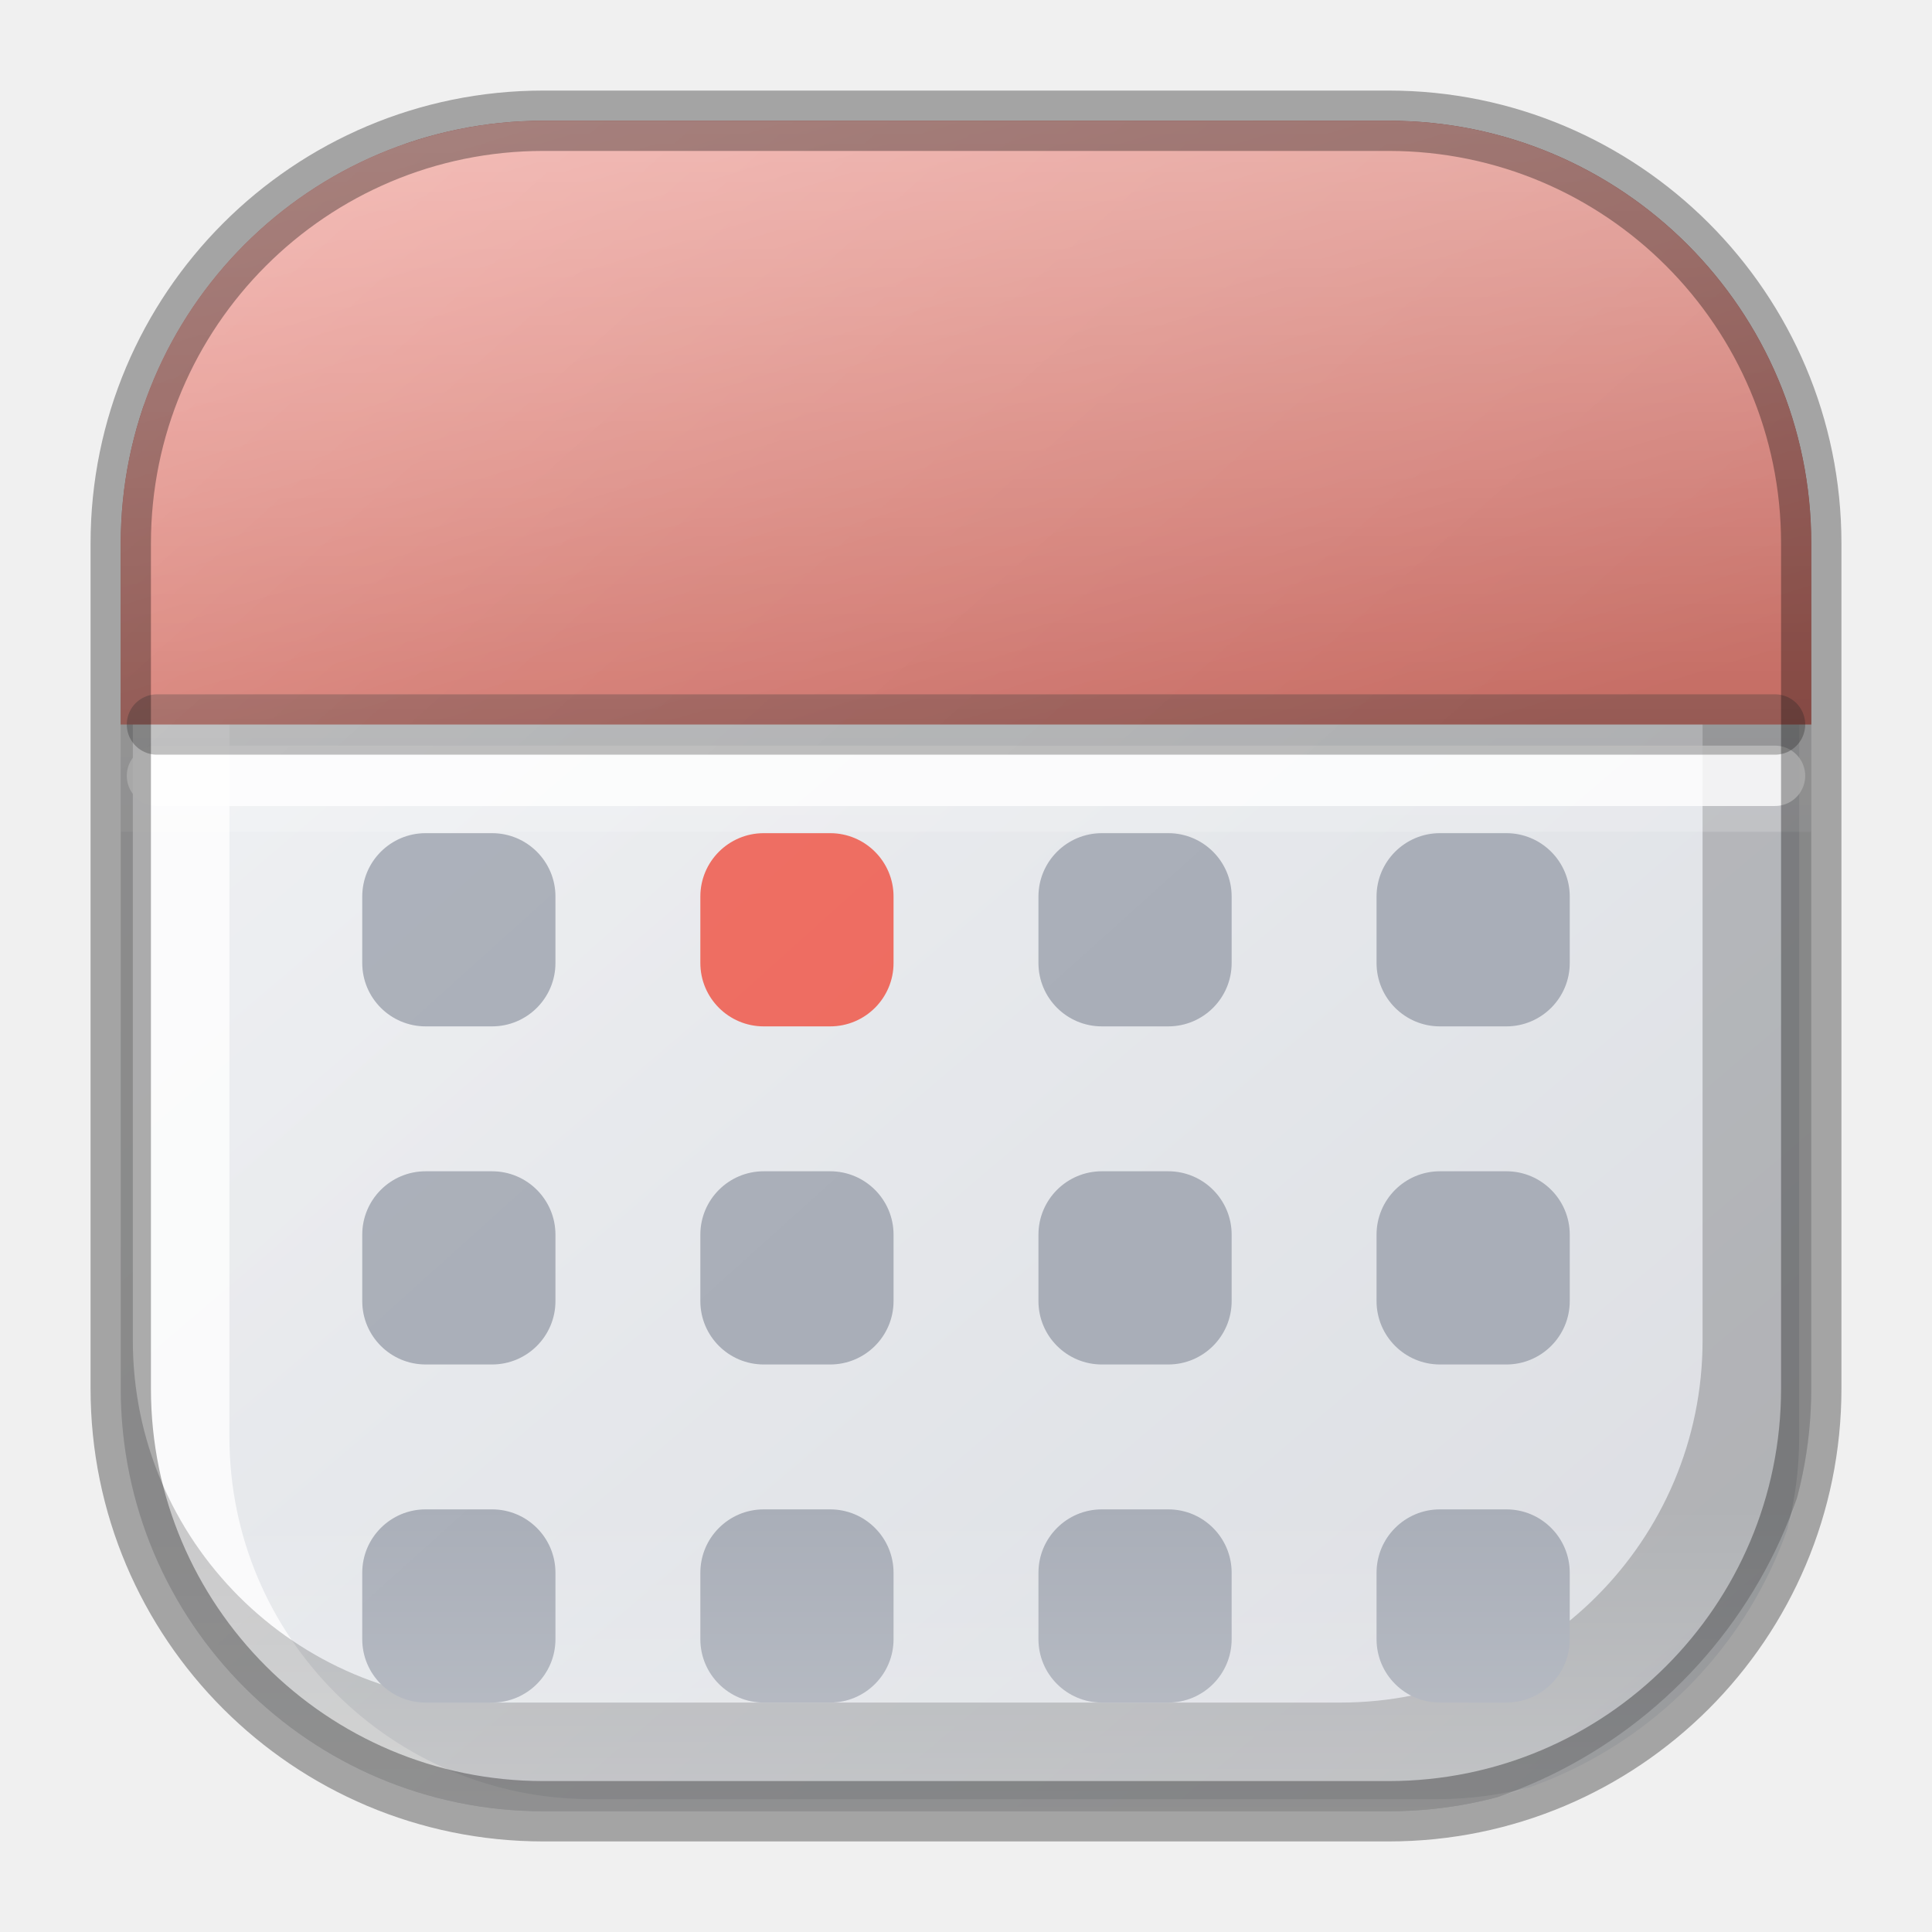
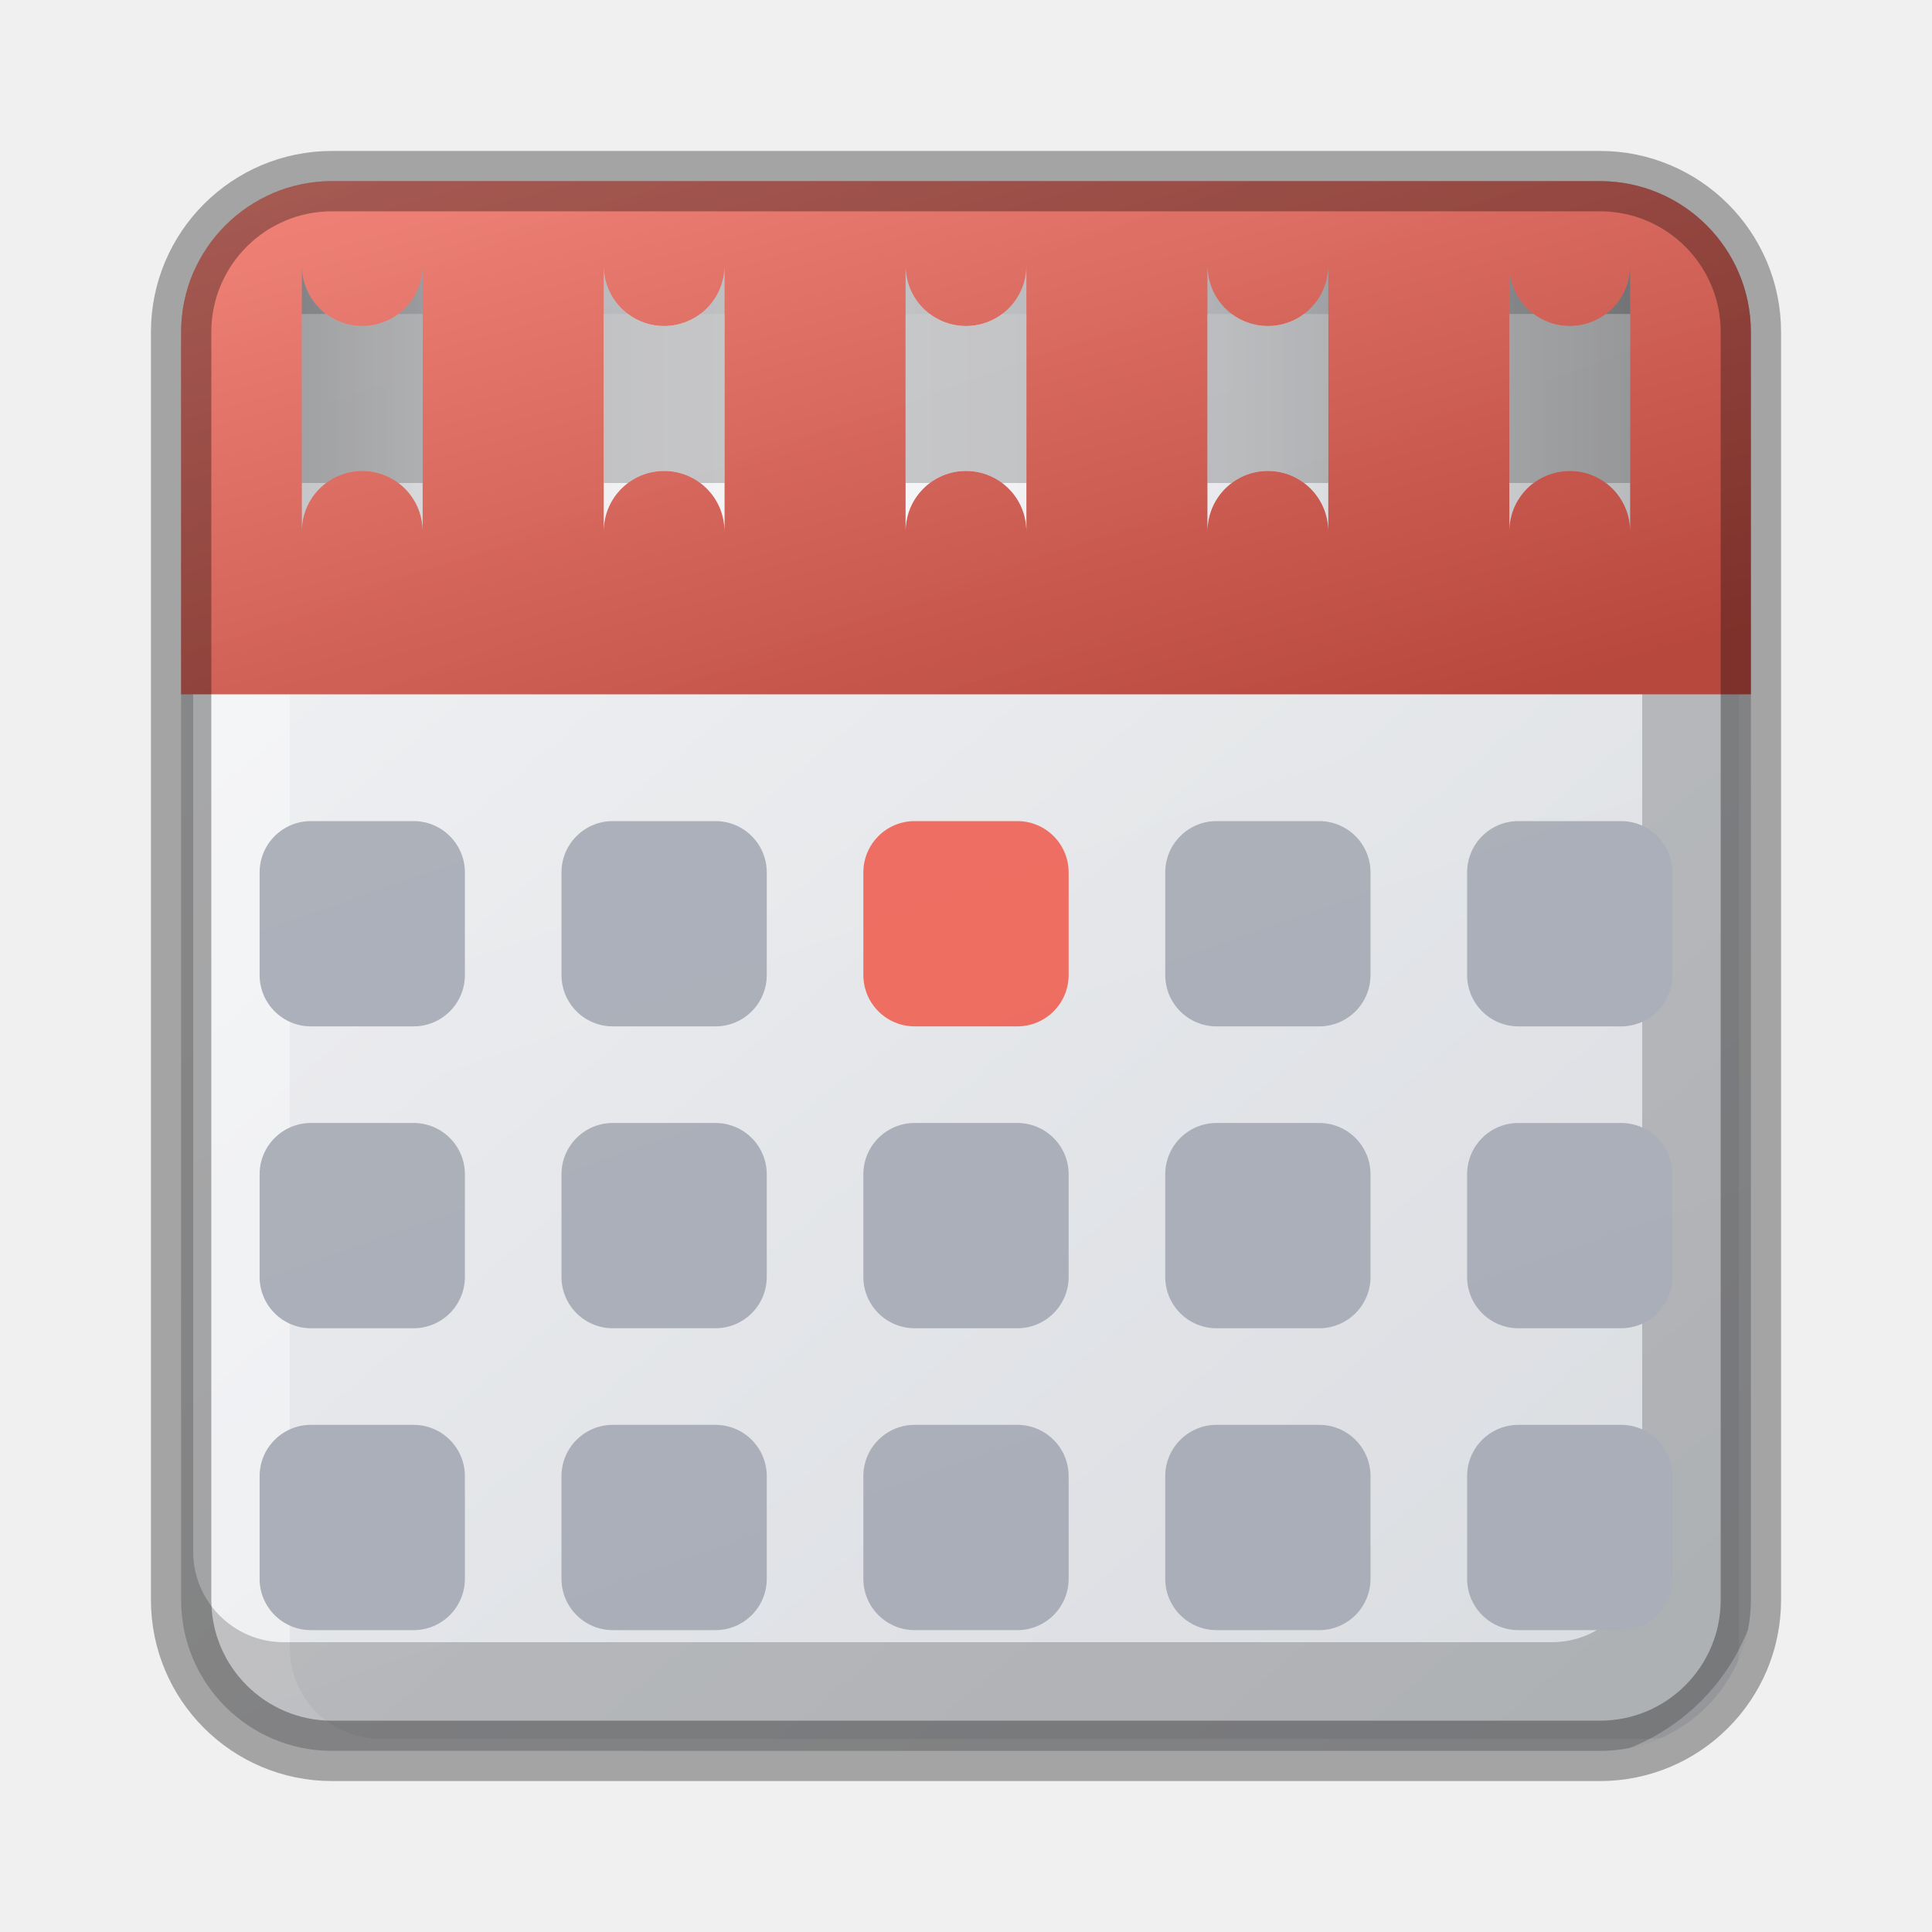
<svg xmlns="http://www.w3.org/2000/svg" viewBox="0 0 32 32" width="128" height="128">
  <defs>
-     <clipPath id="appCalendar-clip-tile">
-       <path d="M9 2h14a7 7 0 0 1 7 7v14a7 7 0 0 1-7 7H9a7 7 0 0 1-7-7V9a7 7 0 0 1 7-7Z" />
+     <clipPath id="appCalendar-clip-page">
+       <path d="M5.5 3h21a2.5 2.5 0 0 1 2.5 2.5v21a2.5 2.5 0 0 1 -2.5 2.5h-21a2.5 2.5 0 0 1 -2.5 -2.5v-21a2.5 2.5 0 0 1 2.5 -2.5Z" />
    </clipPath>
-     <linearGradient id="appCalendar-grad-tile" x1="0" y1="0" x2="0.85" y2="1">
-       <stop offset="0" stop-color="#f3f4f6" />
-       <stop offset="1" stop-color="#dbdee3" />
+     <linearGradient id="appCalendar-grad-page" x1="0" y1="0" x2="0.85" y2="1">
+       <stop offset="0" stop-color="#f2f3f5" />
+       <stop offset="1" stop-color="#d9dce1" />
    </linearGradient>
    <clipPath id="appCalendar-clip-header">
-       <path d="M9 2h14a7 7 0 0 1 7 7v3H2V9a7 7 0 0 1 7-7Z" />
+       <path d="M5.5 3h21a2.5 2.5 0 0 1 2.5 2.5V11.5H3V5.5A2.5 2.5 0 0 1 5.5 3Z" />
    </clipPath>
    <linearGradient id="appCalendar-grad-header" x1="0" y1="0" x2="0.85" y2="1">
-       <stop offset="0" stop-color="#f38378" />
-       <stop offset="1" stop-color="#bc483d" />
+       <stop offset="0" stop-color="#f27d72" />
+       <stop offset="1" stop-color="#b64439" />
+     </linearGradient>
+     <clipPath id="appCalendar-clip-rings">
+       <path d="M5 4.4L5 8.8A1 1 0 0 1 7 8.8L7 4.4A1 1 0 0 1 5 4.4ZM10 4.4L10 8.8A1 1 0 0 1 12 8.8L12 4.4A1 1 0 0 1 10 4.4ZM15 4.4L15 8.8A1 1 0 0 1 17 8.8L17 4.4A1 1 0 0 1 15 4.4ZM20 4.4L20 8.8A1 1 0 0 1 22 8.8L22 4.4A1 1 0 0 1 20 4.4ZM25 4.4L25 8.8A1 1 0 0 1 27 8.8L27 4.4A1 1 0 0 1 25 4.4Z" />
+     </clipPath>
+     <linearGradient id="appCalendar-grad-rings" x1="0" y1="0" x2="1" y2="0">
+       <stop offset="0" stop-color="#999b9f" />
+       <stop offset="0.204" stop-color="#e2e3e8" />
+       <stop offset="0.404" stop-color="#f2f3f5" />
+       <stop offset="0.672" stop-color="#dbdee3" />
+       <stop offset="1" stop-color="#888a8d" />
    </linearGradient>
    <clipPath id="appCalendar-clip-days">
-       <path d="M7.05 13.8h1.1a1.05 1.05 0 0 1 1.05 1.05v1.1a1.05 1.05 0 0 1 -1.05 1.05h-1.1a1.05 1.05 0 0 1 -1.05 -1.05v-1.1a1.05 1.05 0 0 1 1.05 -1.05Z M18.25 13.8h1.1a1.05 1.05 0 0 1 1.05 1.05v1.1a1.05 1.05 0 0 1 -1.05 1.05h-1.1a1.05 1.05 0 0 1 -1.05 -1.05v-1.1a1.05 1.05 0 0 1 1.05 -1.05Z M23.85 13.8h1.1a1.05 1.05 0 0 1 1.05 1.05v1.1a1.05 1.05 0 0 1 -1.05 1.05h-1.1a1.05 1.05 0 0 1 -1.05 -1.05v-1.1a1.05 1.05 0 0 1 1.05 -1.05Z M7.05 19.4h1.1a1.05 1.05 0 0 1 1.05 1.05v1.1a1.05 1.05 0 0 1 -1.05 1.05h-1.1a1.05 1.05 0 0 1 -1.05 -1.05v-1.1a1.05 1.05 0 0 1 1.05 -1.05Z M12.65 19.4h1.1a1.05 1.05 0 0 1 1.05 1.05v1.1a1.05 1.05 0 0 1 -1.05 1.05h-1.1a1.05 1.05 0 0 1 -1.05 -1.05v-1.1a1.05 1.05 0 0 1 1.05 -1.05Z M18.25 19.4h1.1a1.05 1.05 0 0 1 1.05 1.05v1.1a1.05 1.05 0 0 1 -1.05 1.05h-1.1a1.05 1.05 0 0 1 -1.05 -1.05v-1.1a1.05 1.05 0 0 1 1.05 -1.05Z M23.85 19.4h1.1a1.05 1.05 0 0 1 1.05 1.05v1.1a1.05 1.05 0 0 1 -1.05 1.05h-1.1a1.05 1.05 0 0 1 -1.05 -1.05v-1.1a1.05 1.05 0 0 1 1.05 -1.05Z M7.05 25.0h1.1a1.05 1.05 0 0 1 1.05 1.05v1.1a1.05 1.05 0 0 1 -1.05 1.05h-1.1a1.05 1.05 0 0 1 -1.05 -1.05v-1.1a1.05 1.05 0 0 1 1.05 -1.05Z M12.65 25.0h1.1a1.05 1.05 0 0 1 1.05 1.05v1.1a1.05 1.05 0 0 1 -1.05 1.05h-1.1a1.05 1.05 0 0 1 -1.05 -1.05v-1.1a1.05 1.05 0 0 1 1.05 -1.05Z M18.25 25.0h1.1a1.05 1.05 0 0 1 1.05 1.05v1.1a1.05 1.05 0 0 1 -1.05 1.05h-1.1a1.05 1.05 0 0 1 -1.05 -1.05v-1.1a1.05 1.05 0 0 1 1.05 -1.05Z M23.85 25.0h1.1a1.05 1.05 0 0 1 1.05 1.05v1.1a1.05 1.05 0 0 1 -1.05 1.05h-1.1a1.05 1.05 0 0 1 -1.05 -1.05v-1.1a1.05 1.05 0 0 1 1.05 -1.05Z" />
+       <path d="M5.15 13.6h1.7a0.85 0.85 0 0 1 0.85 0.85v1.7a0.85 0.85 0 0 1 -0.85 0.85h-1.7a0.85 0.85 0 0 1 -0.85 -0.85v-1.7a0.85 0.85 0 0 1 0.85 -0.85ZM10.15 13.6h1.7a0.85 0.85 0 0 1 0.85 0.85v1.7a0.85 0.85 0 0 1 -0.85 0.85h-1.7a0.85 0.85 0 0 1 -0.85 -0.85v-1.7a0.85 0.85 0 0 1 0.85 -0.85ZM20.15 13.6h1.7a0.85 0.85 0 0 1 0.85 0.85v1.7a0.85 0.85 0 0 1 -0.85 0.85h-1.7a0.85 0.85 0 0 1 -0.85 -0.85v-1.7a0.85 0.85 0 0 1 0.85 -0.85ZM25.15 13.6h1.7a0.85 0.85 0 0 1 0.85 0.85v1.7a0.85 0.85 0 0 1 -0.85 0.85h-1.7a0.85 0.85 0 0 1 -0.85 -0.85v-1.7a0.85 0.85 0 0 1 0.85 -0.85ZM5.15 18.6h1.7a0.85 0.85 0 0 1 0.85 0.85v1.7a0.85 0.85 0 0 1 -0.85 0.85h-1.7a0.85 0.85 0 0 1 -0.85 -0.85v-1.7a0.85 0.85 0 0 1 0.85 -0.85ZM10.15 18.6h1.7a0.85 0.85 0 0 1 0.85 0.85v1.7a0.85 0.85 0 0 1 -0.85 0.85h-1.7a0.85 0.85 0 0 1 -0.85 -0.85v-1.7a0.85 0.85 0 0 1 0.85 -0.85ZM15.15 18.6h1.7a0.85 0.85 0 0 1 0.85 0.85v1.7a0.85 0.85 0 0 1 -0.85 0.85h-1.7a0.85 0.85 0 0 1 -0.85 -0.85v-1.7a0.85 0.85 0 0 1 0.85 -0.85ZM20.15 18.6h1.7a0.85 0.85 0 0 1 0.85 0.85v1.7a0.85 0.85 0 0 1 -0.85 0.85h-1.7a0.85 0.85 0 0 1 -0.85 -0.85v-1.7a0.85 0.85 0 0 1 0.85 -0.85ZM25.15 18.6h1.7a0.85 0.85 0 0 1 0.85 0.85v1.7a0.85 0.85 0 0 1 -0.85 0.85h-1.7a0.85 0.85 0 0 1 -0.85 -0.85v-1.7a0.85 0.85 0 0 1 0.85 -0.85ZM5.15 23.6h1.7a0.85 0.85 0 0 1 0.85 0.85v1.7a0.85 0.85 0 0 1 -0.85 0.85h-1.7a0.85 0.85 0 0 1 -0.85 -0.85v-1.7a0.85 0.85 0 0 1 0.85 -0.85ZM10.15 23.6h1.7a0.85 0.85 0 0 1 0.85 0.85v1.7a0.85 0.85 0 0 1 -0.85 0.85h-1.7a0.85 0.85 0 0 1 -0.85 -0.85v-1.7a0.85 0.85 0 0 1 0.85 -0.85ZM15.15 23.6h1.7a0.85 0.85 0 0 1 0.85 0.85v1.7a0.85 0.85 0 0 1 -0.85 0.85h-1.7a0.85 0.85 0 0 1 -0.85 -0.85v-1.7a0.85 0.85 0 0 1 0.85 -0.85ZM20.15 23.6h1.7a0.85 0.85 0 0 1 0.85 0.85v1.7a0.85 0.85 0 0 1 -0.85 0.85h-1.7a0.85 0.85 0 0 1 -0.85 -0.85v-1.7a0.85 0.85 0 0 1 0.85 -0.85ZM25.15 23.6h1.7a0.85 0.85 0 0 1 0.85 0.85v1.7a0.85 0.85 0 0 1 -0.85 0.85h-1.7a0.85 0.85 0 0 1 -0.85 -0.85v-1.7a0.85 0.85 0 0 1 0.85 -0.85Z" />
    </clipPath>
    <clipPath id="appCalendar-clip-today">
-       <path d="M12.65 13.8h1.1a1.05 1.05 0 0 1 1.05 1.05v1.1a1.05 1.05 0 0 1 -1.05 1.05h-1.1a1.05 1.05 0 0 1 -1.05 -1.05v-1.1a1.05 1.05 0 0 1 1.05 -1.05Z" />
+       <path d="M15.15 13.6h1.7a0.85 0.85 0 0 1 0.85 0.85v1.7a0.85 0.85 0 0 1 -0.85 0.85h-1.7a0.85 0.85 0 0 1 -0.85 -0.85v-1.7a0.85 0.85 0 0 1 0.85 -0.85Z" />
    </clipPath>
    <clipPath id="appCalendar-clip-silhouette">
-       <path d="M9 2h14a7 7 0 0 1 7 7v14a7 7 0 0 1-7 7H9a7 7 0 0 1-7-7V9a7 7 0 0 1 7-7Z" />
+       <path d="M5.5 3h21a2.5 2.5 0 0 1 2.5 2.5v21a2.5 2.5 0 0 1 -2.5 2.5h-21a2.5 2.5 0 0 1 -2.5 -2.5v-21a2.5 2.5 0 0 1 2.5 -2.5Z" />
    </clipPath>
-     <linearGradient id="appCalendar-grad-key" x1="0" y1="0" x2="0.9" y2="1">
-       <stop offset="0" stop-color="#ffffff" stop-opacity="0.62" />
-       <stop offset="0.3" stop-color="#ffffff" stop-opacity="0.2" />
-       <stop offset="0.6" stop-color="#ffffff" stop-opacity="0" />
-     </linearGradient>
-     <linearGradient id="appCalendar-grad-gloss" x1="0" y1="0" x2="0" y2="1">
-       <stop offset="0" stop-color="#ffffff" stop-opacity="0.45" />
-       <stop offset="0.42" stop-color="#ffffff" stop-opacity="0.16" />
-       <stop offset="0.421" stop-color="#ffffff" stop-opacity="0" />
-       <stop offset="0.82" stop-color="#ffffff" stop-opacity="0" />
-       <stop offset="1" stop-color="#ffffff" stop-opacity="0.22" />
+     <linearGradient id="appCalendar-grad-key" x1="0" y1="0" x2="0.35" y2="1">
+       <stop offset="0" stop-color="#ffffff" stop-opacity="0.3" />
+       <stop offset="0.55" stop-color="#ffffff" stop-opacity="0.11" />
+       <stop offset="1" stop-color="#ffffff" stop-opacity="0" />
    </linearGradient>
  </defs>
  <g id="appCalendar">
-     <g id="tile-paper-top" clip-path="url(#appCalendar-clip-tile)">
-       <path d="M9 2h14a7 7 0 0 1 7 7v14a7 7 0 0 1-7 7H9a7 7 0 0 1-7-7V9a7 7 0 0 1 7-7Z" fill="url(#appCalendar-grad-tile)" />
-       <path d="M9 2h14a7 7 0 0 1 7 7v14a7 7 0 0 1-7 7H9a7 7 0 0 1-7-7V9a7 7 0 0 1 7-7Z" fill="#ffffff" opacity="0.016" />
-       <path d="M9 2h14a7 7 0 0 1 7 7v14a7 7 0 0 1-7 7H9a7 7 0 0 1-7-7V9a7 7 0 0 1 7-7Z" fill="none" stroke="rgba(255, 255, 255, 0.78)" stroke-width="2" transform="translate(0.8 0.8)" />
-       <path d="M9 2h14a7 7 0 0 1 7 7v14a7 7 0 0 1-7 7H9a7 7 0 0 1-7-7V9a7 7 0 0 1 7-7Z" fill="none" stroke="rgba(0, 0, 0, 0.2)" stroke-width="2" transform="translate(-0.8 -0.8)" />
+     <g id="page-paper-top" clip-path="url(#appCalendar-clip-page)">
+       <path d="M5.5 3h21a2.5 2.5 0 0 1 2.5 2.5v21a2.5 2.5 0 0 1 -2.5 2.5h-21a2.5 2.5 0 0 1 -2.5 -2.5v-21a2.5 2.5 0 0 1 2.5 -2.5Z" fill="url(#appCalendar-grad-page)" />
+       <path d="M5.5 3h21a2.5 2.5 0 0 1 2.5 2.5v21a2.5 2.5 0 0 1 -2.5 2.5h-21a2.5 2.5 0 0 1 -2.5 -2.5v-21a2.5 2.5 0 0 1 2.5 -2.5Z" fill="#ffffff" opacity="0.016" />
+       <path d="M5.5 3h21a2.5 2.5 0 0 1 2.5 2.5v21a2.5 2.5 0 0 1 -2.5 2.5h-21a2.5 2.5 0 0 1 -2.5 -2.5v-21a2.5 2.5 0 0 1 2.5 -2.5Z" fill="none" stroke="rgba(255, 255, 255, 0.4)" stroke-width="2" transform="translate(0.8 0.8)" />
+       <path d="M5.5 3h21a2.5 2.5 0 0 1 2.5 2.5v21a2.5 2.5 0 0 1 -2.5 2.5h-21a2.5 2.5 0 0 1 -2.5 -2.5v-21a2.5 2.5 0 0 1 2.5 -2.5Z" fill="none" stroke="rgba(0, 0, 0, 0.2)" stroke-width="2" transform="translate(-0.8 -0.8)" />
    </g>
    <g id="header-ruby-top" clip-path="url(#appCalendar-clip-header)">
-       <path d="M9 2h14a7 7 0 0 1 7 7v3H2V9a7 7 0 0 1 7-7Z" fill="url(#appCalendar-grad-header)" />
-       <path d="M9 2h14a7 7 0 0 1 7 7v3H2V9a7 7 0 0 1 7-7Z" fill="#000000" opacity="0.032" />
+       <path d="M5.5 3h21a2.5 2.5 0 0 1 2.5 2.5V11.5H3V5.5A2.5 2.5 0 0 1 5.5 3Z" fill="url(#appCalendar-grad-header)" />
    </g>
-     <g id="binding-edge-hairline">
-       <path d="M2.6 12.0h26.8" fill="none" stroke="rgba(255, 255, 255, 0.78)" stroke-width="1" stroke-linecap="round" transform="translate(0 0.85)" />
-       <path d="M2.6 12.0h26.8" fill="none" stroke="rgba(0, 0, 0, 0.32)" stroke-width="1" stroke-linecap="round" />
+     <g id="rings-paper-cylY" clip-path="url(#appCalendar-clip-rings)">
+       <path d="M5 4.4L5 8.8A1 1 0 0 1 7 8.8L7 4.4A1 1 0 0 1 5 4.4ZM10 4.4L10 8.8A1 1 0 0 1 12 8.8L12 4.4A1 1 0 0 1 10 4.4ZM15 4.4L15 8.8A1 1 0 0 1 17 8.8L17 4.4A1 1 0 0 1 15 4.4ZM20 4.4L20 8.8A1 1 0 0 1 22 8.8L22 4.4A1 1 0 0 1 20 4.4ZM25 4.4L25 8.8A1 1 0 0 1 27 8.8L27 4.4A1 1 0 0 1 25 4.4Z" fill="url(#appCalendar-grad-rings)" />
+       <path d="M5 4.4L5 8.8A1 1 0 0 1 7 8.8L7 4.4A1 1 0 0 1 5 4.4ZM10 4.4L10 8.8A1 1 0 0 1 12 8.8L12 4.4A1 1 0 0 1 10 4.4ZM15 4.4L15 8.8A1 1 0 0 1 17 8.8L17 4.4A1 1 0 0 1 15 4.4ZM20 4.4L20 8.8A1 1 0 0 1 22 8.8L22 4.4A1 1 0 0 1 20 4.4ZM25 4.4L25 8.8A1 1 0 0 1 27 8.8L27 4.4A1 1 0 0 1 25 4.4Z" fill="none" stroke="rgba(255, 255, 255, 0.4)" stroke-width="2" transform="translate(0.8 0.8)" />
+       <path d="M5 4.4L5 8.8A1 1 0 0 1 7 8.8L7 4.4A1 1 0 0 1 5 4.4ZM10 4.4L10 8.8A1 1 0 0 1 12 8.8L12 4.4A1 1 0 0 1 10 4.4ZM15 4.4L15 8.8A1 1 0 0 1 17 8.8L17 4.4A1 1 0 0 1 15 4.4ZM20 4.4L20 8.8A1 1 0 0 1 22 8.8L22 4.4A1 1 0 0 1 20 4.4ZM25 4.4L25 8.8A1 1 0 0 1 27 8.8L27 4.4A1 1 0 0 1 25 4.4Z" fill="none" stroke="rgba(0, 0, 0, 0.2)" stroke-width="2" transform="translate(-0.8 -0.8)" />
    </g>
    <g id="days-platinum-5" clip-path="url(#appCalendar-clip-days)">
-       <path d="M7.05 13.8h1.1a1.05 1.05 0 0 1 1.05 1.05v1.1a1.05 1.05 0 0 1 -1.05 1.05h-1.1a1.05 1.05 0 0 1 -1.05 -1.05v-1.1a1.05 1.05 0 0 1 1.05 -1.05Z M18.25 13.8h1.1a1.05 1.05 0 0 1 1.05 1.05v1.1a1.05 1.05 0 0 1 -1.05 1.05h-1.1a1.05 1.05 0 0 1 -1.05 -1.05v-1.1a1.05 1.05 0 0 1 1.05 -1.05Z M23.85 13.8h1.1a1.05 1.05 0 0 1 1.05 1.05v1.1a1.05 1.05 0 0 1 -1.05 1.05h-1.1a1.05 1.05 0 0 1 -1.05 -1.05v-1.1a1.05 1.05 0 0 1 1.05 -1.05Z M7.05 19.4h1.1a1.05 1.05 0 0 1 1.05 1.05v1.1a1.05 1.05 0 0 1 -1.05 1.05h-1.1a1.05 1.05 0 0 1 -1.05 -1.05v-1.1a1.05 1.05 0 0 1 1.05 -1.05Z M12.65 19.4h1.1a1.05 1.05 0 0 1 1.05 1.05v1.1a1.05 1.05 0 0 1 -1.05 1.05h-1.1a1.05 1.05 0 0 1 -1.05 -1.05v-1.1a1.05 1.05 0 0 1 1.05 -1.05Z M18.25 19.4h1.1a1.05 1.05 0 0 1 1.05 1.05v1.1a1.05 1.05 0 0 1 -1.05 1.05h-1.1a1.05 1.05 0 0 1 -1.05 -1.05v-1.1a1.05 1.05 0 0 1 1.05 -1.05Z M23.85 19.4h1.1a1.05 1.05 0 0 1 1.05 1.05v1.1a1.05 1.05 0 0 1 -1.05 1.05h-1.1a1.05 1.05 0 0 1 -1.05 -1.05v-1.1a1.05 1.05 0 0 1 1.05 -1.05Z M7.05 25.0h1.1a1.05 1.05 0 0 1 1.05 1.05v1.1a1.05 1.05 0 0 1 -1.05 1.05h-1.1a1.05 1.05 0 0 1 -1.05 -1.05v-1.1a1.05 1.05 0 0 1 1.05 -1.05Z M12.65 25.0h1.1a1.05 1.05 0 0 1 1.05 1.05v1.1a1.05 1.05 0 0 1 -1.05 1.05h-1.1a1.05 1.05 0 0 1 -1.05 -1.05v-1.1a1.05 1.05 0 0 1 1.05 -1.05Z M18.25 25.0h1.1a1.05 1.05 0 0 1 1.05 1.05v1.1a1.05 1.05 0 0 1 -1.05 1.05h-1.1a1.05 1.05 0 0 1 -1.05 -1.05v-1.1a1.05 1.05 0 0 1 1.05 -1.05Z M23.85 25.0h1.1a1.05 1.05 0 0 1 1.05 1.05v1.1a1.05 1.05 0 0 1 -1.05 1.05h-1.1a1.05 1.05 0 0 1 -1.05 -1.05v-1.1a1.05 1.05 0 0 1 1.05 -1.05Z" fill="#a9aeb8" />
+       <path d="M5.15 13.6h1.7a0.85 0.85 0 0 1 0.85 0.85v1.7a0.85 0.85 0 0 1 -0.85 0.85h-1.7a0.85 0.85 0 0 1 -0.85 -0.85v-1.7a0.85 0.85 0 0 1 0.85 -0.85ZM10.15 13.6h1.7a0.85 0.85 0 0 1 0.85 0.85v1.7a0.85 0.85 0 0 1 -0.85 0.85h-1.7a0.85 0.85 0 0 1 -0.85 -0.85v-1.7a0.85 0.85 0 0 1 0.85 -0.85ZM20.15 13.6h1.7a0.85 0.85 0 0 1 0.85 0.85v1.7a0.85 0.85 0 0 1 -0.85 0.85h-1.7a0.85 0.85 0 0 1 -0.85 -0.85v-1.7a0.85 0.85 0 0 1 0.85 -0.85ZM25.15 13.6h1.7a0.85 0.85 0 0 1 0.85 0.85v1.7a0.85 0.85 0 0 1 -0.85 0.85h-1.7a0.85 0.85 0 0 1 -0.85 -0.85v-1.7a0.85 0.85 0 0 1 0.85 -0.85ZM5.15 18.6h1.7a0.85 0.85 0 0 1 0.85 0.85v1.7a0.85 0.85 0 0 1 -0.85 0.85h-1.7a0.85 0.85 0 0 1 -0.85 -0.85v-1.7a0.85 0.85 0 0 1 0.85 -0.85ZM10.15 18.6h1.7a0.85 0.85 0 0 1 0.85 0.85v1.7a0.85 0.85 0 0 1 -0.85 0.85h-1.7a0.85 0.85 0 0 1 -0.85 -0.85v-1.7a0.85 0.85 0 0 1 0.85 -0.85ZM15.15 18.6h1.7a0.85 0.85 0 0 1 0.85 0.85v1.7a0.85 0.85 0 0 1 -0.85 0.85h-1.7a0.85 0.85 0 0 1 -0.85 -0.85v-1.7a0.85 0.85 0 0 1 0.85 -0.85ZM20.15 18.6h1.7a0.85 0.85 0 0 1 0.85 0.85v1.7a0.85 0.85 0 0 1 -0.85 0.85h-1.7a0.85 0.85 0 0 1 -0.85 -0.85v-1.7a0.85 0.85 0 0 1 0.85 -0.85ZM25.15 18.6h1.7a0.85 0.85 0 0 1 0.85 0.85v1.7a0.85 0.85 0 0 1 -0.85 0.85h-1.7a0.85 0.85 0 0 1 -0.85 -0.85v-1.7a0.85 0.85 0 0 1 0.85 -0.85ZM5.15 23.6h1.7a0.85 0.85 0 0 1 0.85 0.85v1.7a0.85 0.85 0 0 1 -0.85 0.85h-1.7a0.85 0.85 0 0 1 -0.85 -0.85v-1.7a0.85 0.85 0 0 1 0.85 -0.85ZM10.15 23.6h1.7a0.85 0.85 0 0 1 0.85 0.85v1.7a0.85 0.85 0 0 1 -0.85 0.85h-1.7a0.85 0.85 0 0 1 -0.85 -0.85v-1.7a0.85 0.85 0 0 1 0.85 -0.85ZM15.15 23.6h1.7a0.85 0.85 0 0 1 0.85 0.85v1.7a0.85 0.85 0 0 1 -0.85 0.85h-1.7a0.85 0.85 0 0 1 -0.85 -0.85v-1.7a0.85 0.85 0 0 1 0.85 -0.85ZM20.15 23.6h1.7a0.85 0.85 0 0 1 0.85 0.85v1.7a0.85 0.85 0 0 1 -0.85 0.85h-1.7a0.85 0.85 0 0 1 -0.85 -0.85v-1.7a0.85 0.85 0 0 1 0.85 -0.85ZM25.15 23.6h1.7a0.85 0.85 0 0 1 0.85 0.85v1.7a0.85 0.85 0 0 1 -0.85 0.85h-1.7a0.85 0.85 0 0 1 -0.85 -0.85v-1.7a0.85 0.85 0 0 1 0.85 -0.85Z" fill="#a9aeb8" />
    </g>
    <g id="today-traffic-close-base" clip-path="url(#appCalendar-clip-today)">
-       <path d="M12.65 13.8h1.1a1.05 1.05 0 0 1 1.05 1.05v1.1a1.05 1.05 0 0 1 -1.05 1.05h-1.1a1.05 1.05 0 0 1 -1.05 -1.05v-1.1a1.05 1.05 0 0 1 1.05 -1.05Z" fill="#ee6b5f" />
+       <path d="M15.15 13.6h1.7a0.85 0.85 0 0 1 0.85 0.85v1.7a0.85 0.85 0 0 1 -0.85 0.85h-1.7a0.85 0.85 0 0 1 -0.85 -0.85v-1.7a0.85 0.85 0 0 1 0.85 -0.85Z" fill="#ee6b5f" />
    </g>
    <g id="key-sheen-color" clip-path="url(#appCalendar-clip-silhouette)" opacity="0.2" style="mix-blend-mode:screen">
-       <path d="M9 2h14a7 7 0 0 1 7 7v14a7 7 0 0 1-7 7H9a7 7 0 0 1-7-7V9a7 7 0 0 1 7-7Z" fill="url(#appCalendar-grad-key)" />
+       <path d="M5.5 3h21a2.5 2.5 0 0 1 2.5 2.5v21a2.5 2.5 0 0 1 -2.5 2.5h-21a2.5 2.5 0 0 1 -2.5 -2.5v-21a2.5 2.5 0 0 1 2.5 -2.5Z" fill="url(#appCalendar-grad-key)" />
    </g>
-     <g id="gloss-sheen-color" clip-path="url(#appCalendar-clip-silhouette)" style="mix-blend-mode:screen">
-       <path d="M9 2h14a7 7 0 0 1 7 7v14a7 7 0 0 1-7 7H9a7 7 0 0 1-7-7V9a7 7 0 0 1 7-7Z" fill="url(#appCalendar-grad-gloss)" />
-     </g>
-     <path id="keyline-edge-hairline" d="M9 2h14a7 7 0 0 1 7 7v14a7 7 0 0 1-7 7H9a7 7 0 0 1-7-7V9a7 7 0 0 1 7-7Z" fill="none" stroke="rgba(0, 0, 0, 0.32)" stroke-width="1" />
+     <path id="keyline-edge-hairline" d="M5.5 3h21a2.5 2.5 0 0 1 2.5 2.5v21a2.5 2.5 0 0 1 -2.5 2.5h-21a2.5 2.5 0 0 1 -2.5 -2.5v-21a2.5 2.5 0 0 1 2.5 -2.5Z" fill="none" stroke="rgba(0, 0, 0, 0.32)" stroke-width="1" />
  </g>
</svg>
